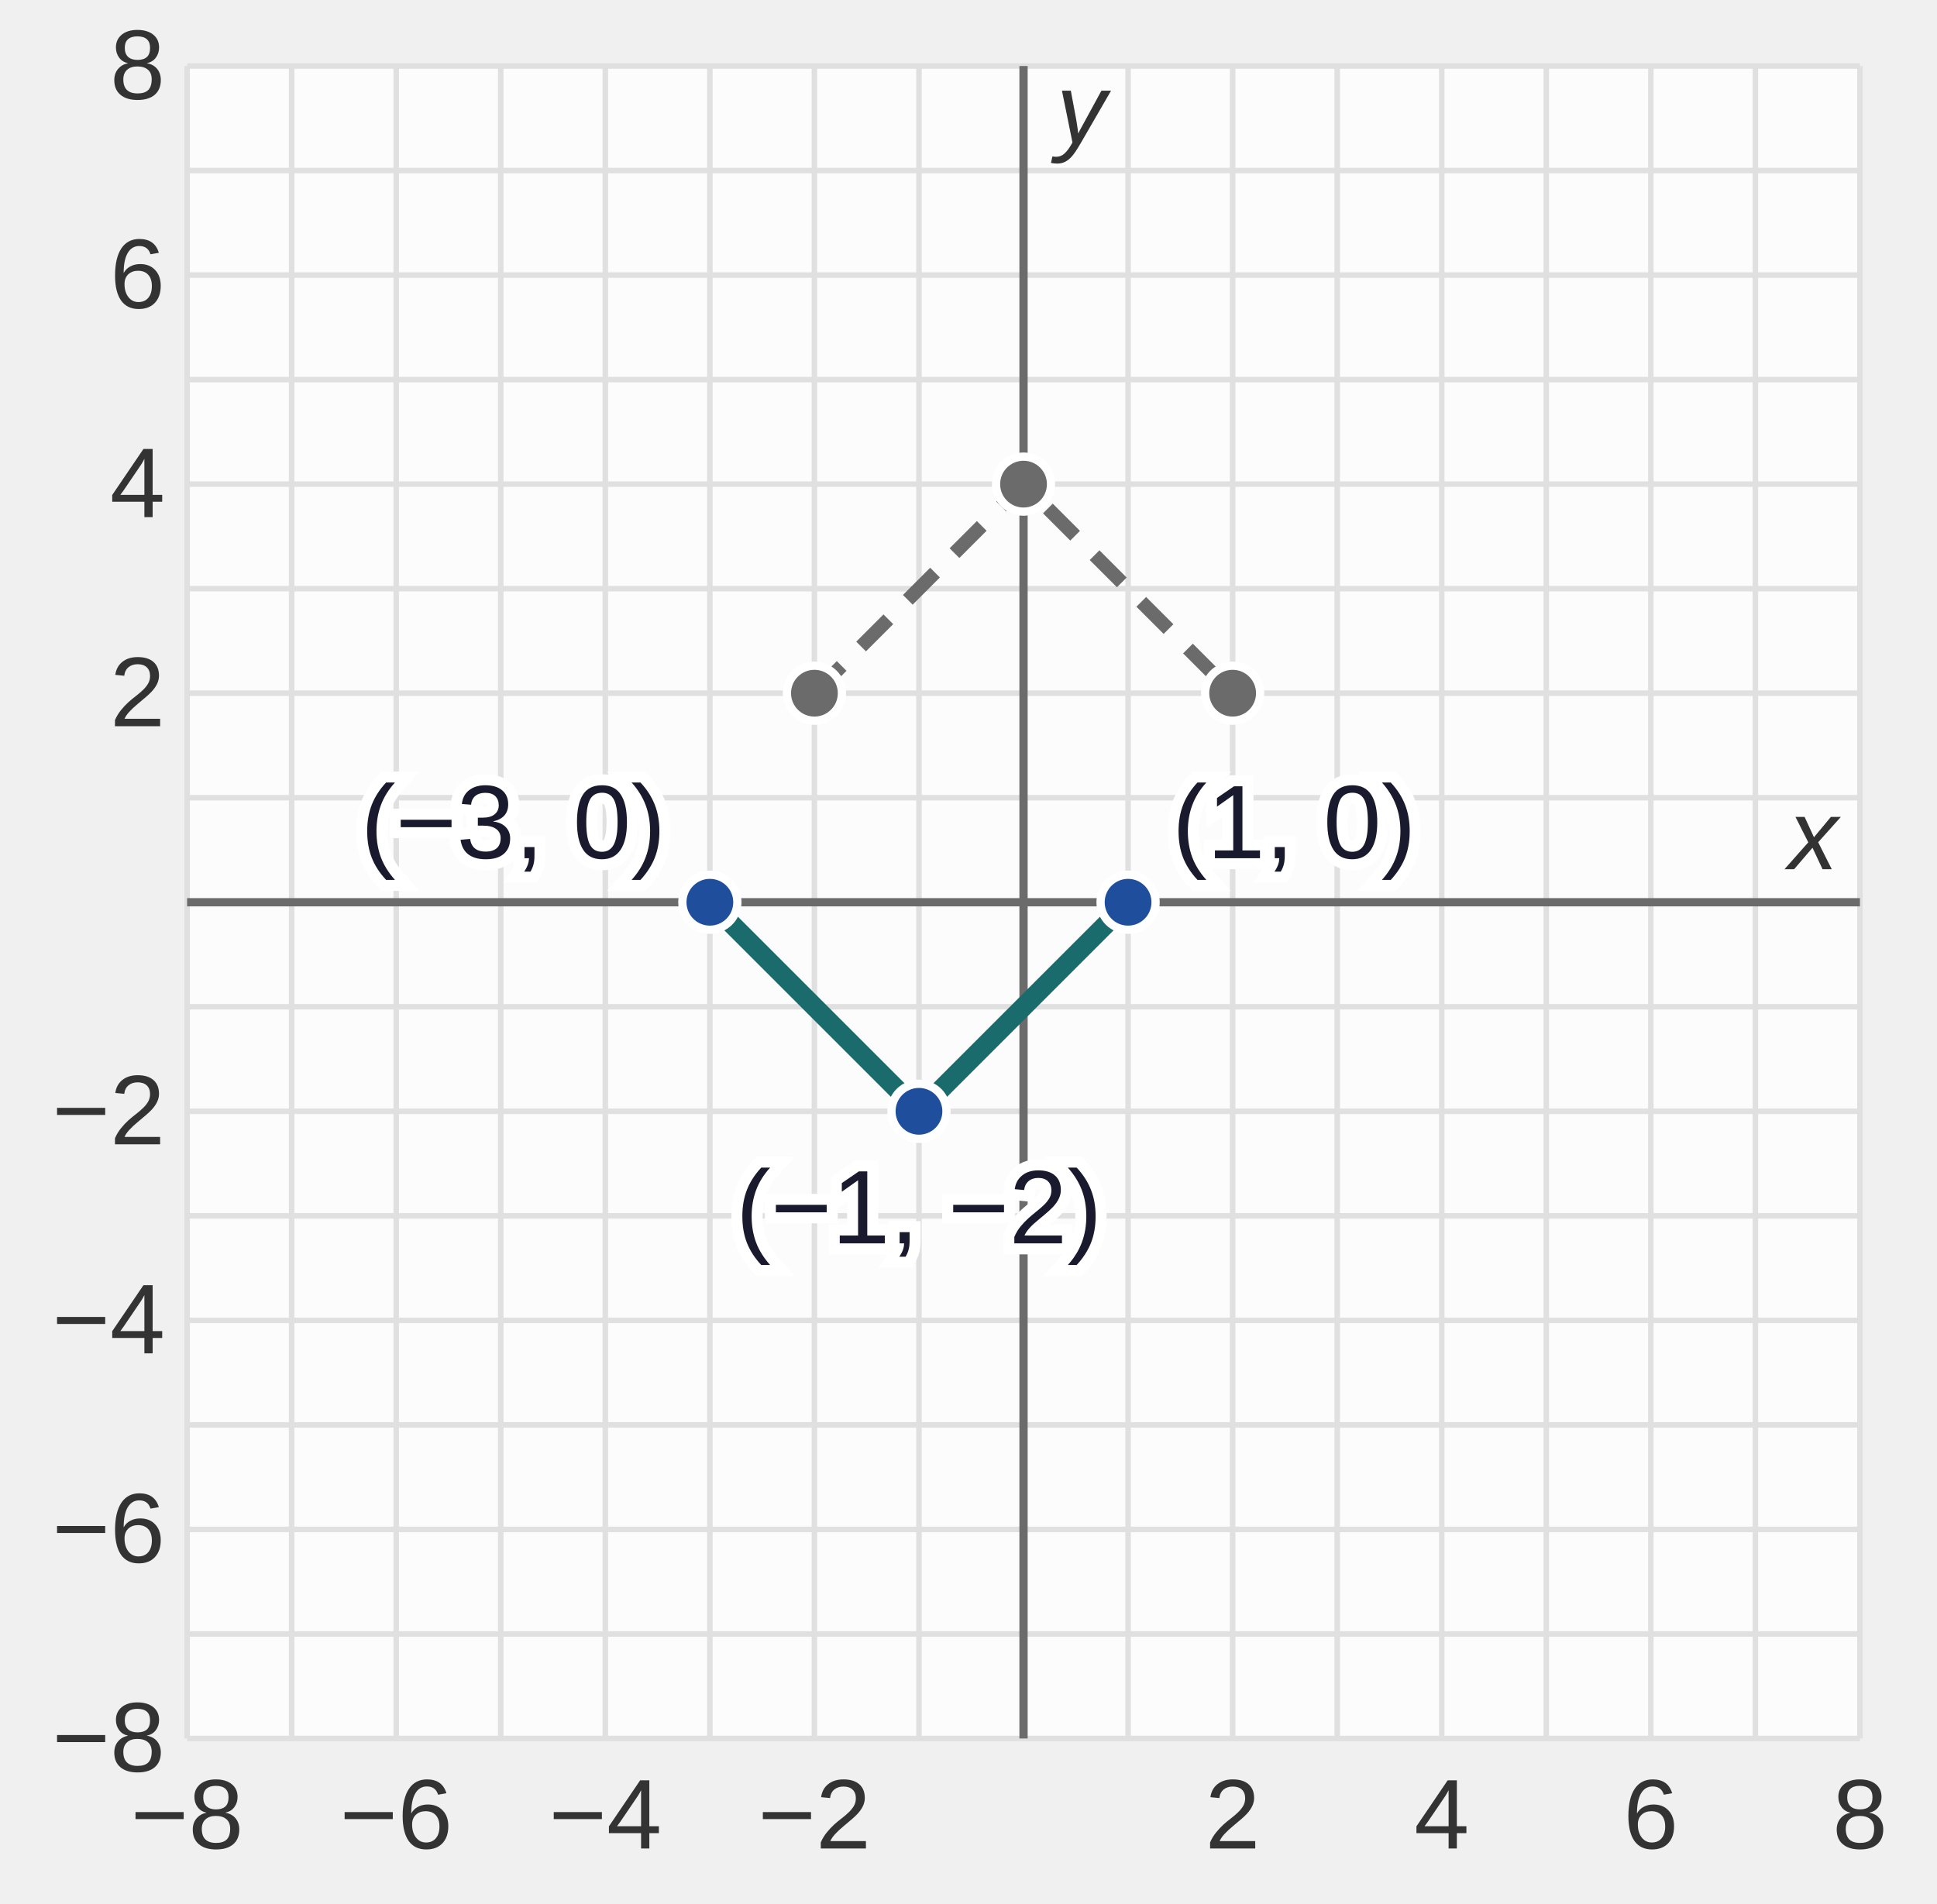
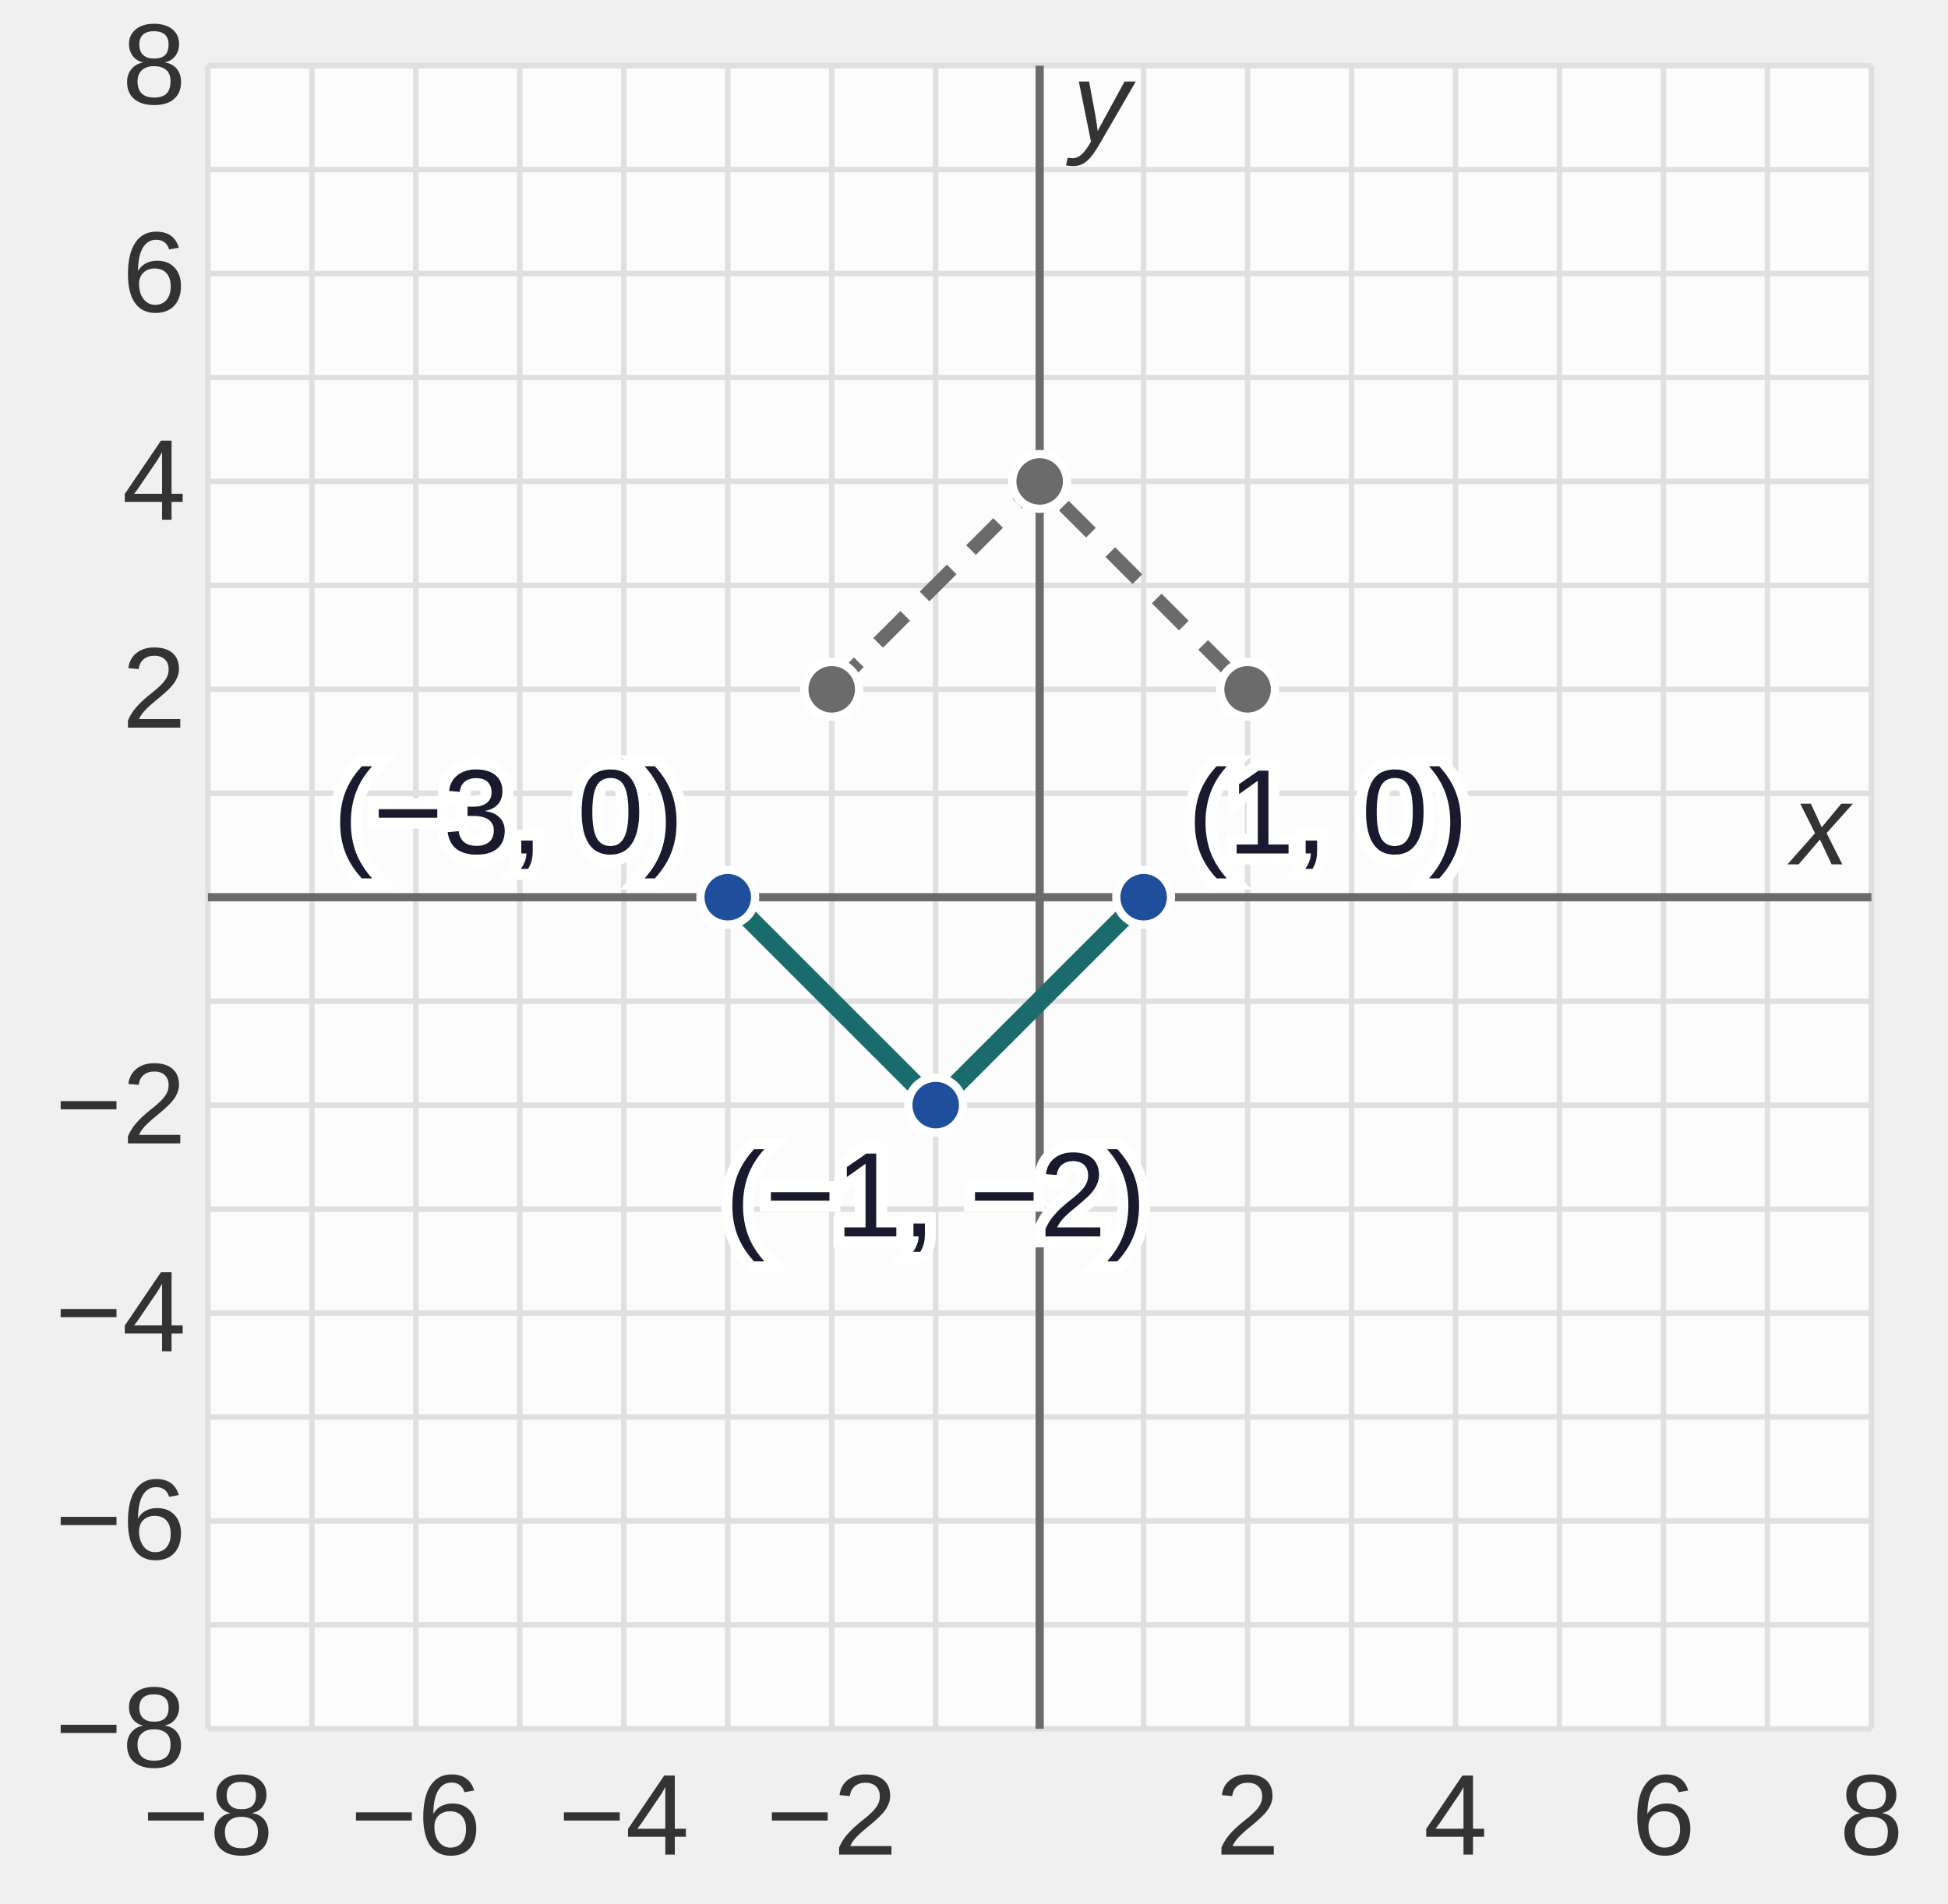
- <svg viewBox="0 0 352 346" font-family="Arial, Helvetica, sans-serif" font-size="18">
-   <rect x="34" y="12" width="304" height="304" fill="#fcfcfc" />
+ <svg viewBox="0 0 356 348" font-family="Arial, Helvetica, sans-serif" font-size="21">
+   <rect x="38" y="12" width="304" height="304" fill="#fcfcfc" />
  <g stroke="#e0e0e0" stroke-width="1">
-     <line x1="34" y1="12" x2="34" y2="316" />
-     <line x1="53" y1="12" x2="53" y2="316" />
-     <line x1="72" y1="12" x2="72" y2="316" />
-     <line x1="91" y1="12" x2="91" y2="316" />
-     <line x1="110" y1="12" x2="110" y2="316" />
-     <line x1="129" y1="12" x2="129" y2="316" />
-     <line x1="148" y1="12" x2="148" y2="316" />
-     <line x1="167" y1="12" x2="167" y2="316" />
-     <line x1="186" y1="12" x2="186" y2="316" />
-     <line x1="205" y1="12" x2="205" y2="316" />
-     <line x1="224" y1="12" x2="224" y2="316" />
-     <line x1="243" y1="12" x2="243" y2="316" />
-     <line x1="262" y1="12" x2="262" y2="316" />
-     <line x1="281" y1="12" x2="281" y2="316" />
-     <line x1="300" y1="12" x2="300" y2="316" />
-     <line x1="319" y1="12" x2="319" y2="316" />
-     <line x1="338" y1="12" x2="338" y2="316" />
-     <line x1="34" y1="316" x2="338" y2="316" />
-     <line x1="34" y1="297" x2="338" y2="297" />
-     <line x1="34" y1="278" x2="338" y2="278" />
-     <line x1="34" y1="259" x2="338" y2="259" />
-     <line x1="34" y1="240" x2="338" y2="240" />
-     <line x1="34" y1="221" x2="338" y2="221" />
-     <line x1="34" y1="202" x2="338" y2="202" />
-     <line x1="34" y1="183" x2="338" y2="183" />
-     <line x1="34" y1="164" x2="338" y2="164" />
-     <line x1="34" y1="145" x2="338" y2="145" />
-     <line x1="34" y1="126" x2="338" y2="126" />
-     <line x1="34" y1="107" x2="338" y2="107" />
-     <line x1="34" y1="88" x2="338" y2="88" />
-     <line x1="34" y1="69" x2="338" y2="69" />
-     <line x1="34" y1="50" x2="338" y2="50" />
-     <line x1="34" y1="31" x2="338" y2="31" />
-     <line x1="34" y1="12" x2="338" y2="12" />
+     <line x1="38" y1="12" x2="38" y2="316" />
+     <line x1="57" y1="12" x2="57" y2="316" />
+     <line x1="76" y1="12" x2="76" y2="316" />
+     <line x1="95" y1="12" x2="95" y2="316" />
+     <line x1="114" y1="12" x2="114" y2="316" />
+     <line x1="133" y1="12" x2="133" y2="316" />
+     <line x1="152" y1="12" x2="152" y2="316" />
+     <line x1="171" y1="12" x2="171" y2="316" />
+     <line x1="190" y1="12" x2="190" y2="316" />
+     <line x1="209" y1="12" x2="209" y2="316" />
+     <line x1="228" y1="12" x2="228" y2="316" />
+     <line x1="247" y1="12" x2="247" y2="316" />
+     <line x1="266" y1="12" x2="266" y2="316" />
+     <line x1="285" y1="12" x2="285" y2="316" />
+     <line x1="304" y1="12" x2="304" y2="316" />
+     <line x1="323" y1="12" x2="323" y2="316" />
+     <line x1="342" y1="12" x2="342" y2="316" />
+     <line x1="38" y1="316" x2="342" y2="316" />
+     <line x1="38" y1="297" x2="342" y2="297" />
+     <line x1="38" y1="278" x2="342" y2="278" />
+     <line x1="38" y1="259" x2="342" y2="259" />
+     <line x1="38" y1="240" x2="342" y2="240" />
+     <line x1="38" y1="221" x2="342" y2="221" />
+     <line x1="38" y1="202" x2="342" y2="202" />
+     <line x1="38" y1="183" x2="342" y2="183" />
+     <line x1="38" y1="164" x2="342" y2="164" />
+     <line x1="38" y1="145" x2="342" y2="145" />
+     <line x1="38" y1="126" x2="342" y2="126" />
+     <line x1="38" y1="107" x2="342" y2="107" />
+     <line x1="38" y1="88" x2="342" y2="88" />
+     <line x1="38" y1="69" x2="342" y2="69" />
+     <line x1="38" y1="50" x2="342" y2="50" />
+     <line x1="38" y1="31" x2="342" y2="31" />
+     <line x1="38" y1="12" x2="342" y2="12" />
  </g>
  <g stroke="#6b6b6b" stroke-width="1.5">
-     <line x1="34" y1="164" x2="338" y2="164" />
-     <line x1="186" y1="12" x2="186" y2="316" />
+     <line x1="38" y1="164" x2="342" y2="164" />
+     <line x1="190" y1="12" x2="190" y2="316" />
  </g>
  <g fill="#333" text-anchor="middle">
-     <text x="34" y="336">−8</text>
-     <text x="72" y="336">−6</text>
-     <text x="110" y="336">−4</text>
-     <text x="148" y="336">−2</text>
-     <text x="224" y="336">2</text>
-     <text x="262" y="336">4</text>
-     <text x="300" y="336">6</text>
-     <text x="338" y="336">8</text>
+     <text x="38" y="339">−8</text>
+     <text x="76" y="339">−6</text>
+     <text x="114" y="339">−4</text>
+     <text x="152" y="339">−2</text>
+     <text x="228" y="339">2</text>
+     <text x="266" y="339">4</text>
+     <text x="304" y="339">6</text>
+     <text x="342" y="339">8</text>
  </g>
  <g fill="#333" text-anchor="end">
-     <text x="30" y="322">−8</text>
-     <text x="30" y="284">−6</text>
-     <text x="30" y="246">−4</text>
-     <text x="30" y="208">−2</text>
-     <text x="30" y="132">2</text>
-     <text x="30" y="94">4</text>
-     <text x="30" y="56">6</text>
-     <text x="30" y="18">8</text>
+     <text x="34" y="323">−8</text>
+     <text x="34" y="285">−6</text>
+     <text x="34" y="247">−4</text>
+     <text x="34" y="209">−2</text>
+     <text x="34" y="133">2</text>
+     <text x="34" y="95">4</text>
+     <text x="34" y="57">6</text>
+     <text x="34" y="19">8</text>
  </g>
-   <text x="334" y="158" text-anchor="end" fill="#333" font-style="italic">x</text>
-   <text x="192" y="26" fill="#333" font-style="italic">y</text>
-   <polyline points="148,126 148.3,125.7 148.5,125.5 148.8,125.2 149,125 149.3,124.7 149.5,124.5 149.8,124.2 150,124 150.3,123.7 150.5,123.5 150.8,123.2 151,123 151.3,122.7 151.5,122.5 151.8,122.2 152.1,121.9 152.3,121.7 152.6,121.4 152.8,121.2 153.1,120.9 153.3,120.7 153.6,120.4 153.8,120.2 154.1,119.9 154.3,119.7 154.6,119.4 154.8,119.2 155.1,118.9 155.3,118.7 155.6,118.4 155.9,118.1 156.1,117.9 156.4,117.6 156.6,117.4 156.9,117.1 157.1,116.9 157.4,116.6 157.6,116.4 157.9,116.1 158.1,115.9 158.4,115.6 158.6,115.4 158.9,115.1 159.1,114.9 159.4,114.6 159.7,114.3 159.9,114.1 160.2,113.8 160.4,113.6 160.7,113.3 160.9,113.1 161.2,112.8 161.4,112.6 161.7,112.3 161.9,112.1 162.2,111.8 162.4,111.6 162.7,111.3 162.9,111.1 163.2,110.8 163.5,110.5 163.7,110.3 164,110 164.2,109.8 164.5,109.5 164.7,109.3 165,109 165.2,108.8 165.5,108.5 165.7,108.3 166,108 166.2,107.8 166.5,107.5 166.7,107.3 167,107 167.3,106.7 167.5,106.5 167.8,106.2 168,106 168.3,105.7 168.5,105.5 168.8,105.2 169,105 169.3,104.7 169.5,104.5 169.8,104.2 170,104 170.3,103.7 170.5,103.5 170.8,103.2 171.1,102.9 171.3,102.7 171.6,102.4 171.8,102.2 172.1,101.9 172.3,101.7 172.6,101.4 172.8,101.2 173.1,100.9 173.3,100.7 173.6,100.4 173.8,100.2 174.1,99.9 174.3,99.7 174.6,99.4 174.9,99.1 175.1,98.9 175.4,98.6 175.6,98.4 175.9,98.1 176.1,97.9 176.4,97.6 176.6,97.4 176.9,97.1 177.1,96.9 177.4,96.6 177.6,96.4 177.9,96.1 178.1,95.9 178.4,95.6 178.7,95.3 178.9,95.1 179.2,94.8 179.4,94.6 179.7,94.3 179.9,94.1 180.2,93.8 180.4,93.6 180.7,93.3 180.9,93.1 181.2,92.8 181.4,92.6 181.7,92.3 181.9,92.1 182.2,91.8 182.5,91.5 182.7,91.3 183,91 183.2,90.8 183.5,90.5 183.7,90.3 184,90 184.2,89.8 184.5,89.5 184.7,89.3 185,89 185.2,88.8 185.5,88.5 185.7,88.3 186,88 186.3,88.3 186.5,88.5 186.8,88.8 187,89 187.3,89.3 187.5,89.5 187.8,89.8 188,90 188.3,90.3 188.5,90.5 188.8,90.8 189,91 189.3,91.3 189.5,91.5 189.8,91.8 190.1,92.1 190.3,92.3 190.6,92.6 190.8,92.8 191.1,93.1 191.3,93.3 191.6,93.6 191.8,93.8 192.1,94.1 192.3,94.3 192.6,94.6 192.8,94.8 193.1,95.1 193.3,95.3 193.6,95.6 193.9,95.9 194.1,96.1 194.4,96.4 194.6,96.6 194.9,96.9 195.1,97.1 195.4,97.4 195.6,97.6 195.9,97.9 196.1,98.1 196.4,98.4 196.6,98.6 196.9,98.9 197.1,99.1 197.4,99.4 197.7,99.7 197.9,99.9 198.2,100.2 198.4,100.4 198.7,100.7 198.9,100.9 199.2,101.2 199.4,101.4 199.7,101.7 199.9,101.9 200.2,102.2 200.4,102.4 200.7,102.7 200.9,102.9 201.2,103.2 201.5,103.5 201.7,103.7 202,104 202.2,104.2 202.5,104.5 202.7,104.7 203,105 203.2,105.2 203.5,105.5 203.7,105.7 204,106 204.2,106.2 204.5,106.5 204.7,106.7 205,107 205.3,107.3 205.5,107.5 205.8,107.8 206,108 206.3,108.3 206.5,108.5 206.8,108.8 207,109 207.3,109.3 207.5,109.5 207.8,109.8 208,110 208.3,110.3 208.5,110.5 208.8,110.8 209.1,111.1 209.3,111.3 209.6,111.6 209.8,111.8 210.1,112.1 210.3,112.3 210.6,112.6 210.8,112.8 211.1,113.1 211.3,113.3 211.6,113.6 211.8,113.8 212.1,114.1 212.3,114.3 212.6,114.6 212.9,114.9 213.1,115.1 213.4,115.4 213.6,115.6 213.9,115.9 214.1,116.1 214.4,116.4 214.6,116.6 214.9,116.9 215.1,117.1 215.4,117.4 215.6,117.6 215.9,117.9 216.1,118.1 216.4,118.4 216.7,118.7 216.9,118.9 217.2,119.2 217.4,119.4 217.7,119.7 217.9,119.9 218.2,120.2 218.4,120.4 218.7,120.7 218.9,120.9 219.2,121.2 219.4,121.4 219.7,121.7 219.9,121.9 220.2,122.2 220.5,122.5 220.7,122.7 221,123 221.2,123.2 221.5,123.5 221.7,123.7 222,124 222.2,124.2 222.5,124.5 222.7,124.7 223,125 223.2,125.2 223.5,125.5 223.7,125.7 224,126" fill="none" stroke="#6b6b6b" stroke-width="2.5" stroke-dasharray="7 5" />
-   <circle cx="148" cy="126" r="5" fill="#6b6b6b" stroke="#fff" stroke-width="1.5" />
-   <circle cx="186" cy="88" r="5" fill="#6b6b6b" stroke="#fff" stroke-width="1.5" />
-   <circle cx="224" cy="126" r="5" fill="#6b6b6b" stroke="#fff" stroke-width="1.5" />
-   <polyline points="129,164 129.3,164.3 129.5,164.5 129.8,164.8 130,165 130.3,165.3 130.5,165.5 130.8,165.8 131,166 131.3,166.3 131.5,166.5 131.8,166.8 132,167 132.3,167.3 132.5,167.5 132.8,167.8 133.1,168.1 133.3,168.3 133.6,168.6 133.8,168.8 134.1,169.1 134.3,169.3 134.6,169.6 134.8,169.8 135.1,170.1 135.3,170.3 135.6,170.6 135.8,170.8 136.1,171.1 136.3,171.3 136.6,171.6 136.9,171.9 137.1,172.1 137.4,172.4 137.6,172.6 137.9,172.9 138.1,173.1 138.4,173.4 138.6,173.6 138.9,173.9 139.1,174.1 139.4,174.4 139.6,174.6 139.9,174.9 140.1,175.1 140.4,175.4 140.7,175.7 140.9,175.9 141.2,176.2 141.4,176.4 141.7,176.7 141.9,176.9 142.2,177.2 142.4,177.4 142.7,177.7 142.9,177.9 143.2,178.2 143.4,178.4 143.7,178.7 143.9,178.9 144.2,179.2 144.5,179.5 144.7,179.7 145,180 145.2,180.2 145.5,180.5 145.7,180.7 146,181 146.2,181.2 146.5,181.5 146.7,181.7 147,182 147.2,182.2 147.5,182.5 147.7,182.7 148,183 148.3,183.3 148.5,183.5 148.8,183.8 149,184 149.3,184.3 149.5,184.5 149.8,184.8 150,185 150.3,185.3 150.5,185.5 150.8,185.8 151,186 151.3,186.3 151.5,186.5 151.8,186.8 152.1,187.1 152.3,187.3 152.6,187.6 152.8,187.8 153.1,188.1 153.3,188.3 153.6,188.6 153.8,188.8 154.1,189.1 154.3,189.3 154.6,189.6 154.8,189.8 155.1,190.1 155.3,190.3 155.6,190.6 155.9,190.9 156.1,191.1 156.4,191.4 156.6,191.6 156.9,191.9 157.1,192.1 157.4,192.4 157.6,192.6 157.9,192.9 158.1,193.1 158.4,193.4 158.6,193.6 158.9,193.9 159.1,194.1 159.4,194.4 159.7,194.7 159.9,194.9 160.2,195.2 160.4,195.4 160.7,195.7 160.9,195.9 161.2,196.2 161.4,196.4 161.7,196.7 161.9,196.9 162.2,197.2 162.4,197.4 162.7,197.7 162.9,197.9 163.2,198.2 163.5,198.5 163.7,198.7 164,199 164.2,199.2 164.5,199.5 164.7,199.7 165,200 165.2,200.2 165.5,200.5 165.7,200.7 166,201 166.2,201.2 166.5,201.5 166.7,201.7 167,202 167.3,201.7 167.5,201.5 167.8,201.2 168,201 168.3,200.7 168.5,200.5 168.8,200.2 169,200 169.3,199.7 169.5,199.5 169.8,199.2 170,199 170.3,198.7 170.5,198.5 170.8,198.2 171.1,197.9 171.3,197.7 171.6,197.4 171.8,197.2 172.1,196.9 172.3,196.7 172.6,196.4 172.8,196.2 173.1,195.9 173.3,195.7 173.6,195.4 173.8,195.2 174.1,194.9 174.3,194.7 174.6,194.4 174.9,194.1 175.1,193.9 175.4,193.6 175.6,193.4 175.9,193.1 176.1,192.9 176.4,192.6 176.6,192.4 176.9,192.1 177.1,191.9 177.4,191.6 177.6,191.4 177.9,191.1 178.1,190.9 178.4,190.6 178.7,190.3 178.9,190.1 179.2,189.8 179.4,189.6 179.7,189.3 179.9,189.1 180.2,188.8 180.4,188.6 180.7,188.3 180.9,188.1 181.2,187.8 181.4,187.6 181.7,187.3 181.9,187.1 182.2,186.8 182.5,186.5 182.7,186.3 183,186 183.2,185.8 183.5,185.5 183.7,185.3 184,185 184.2,184.8 184.5,184.5 184.7,184.3 185,184 185.2,183.8 185.5,183.5 185.7,183.3 186,183 186.3,182.7 186.5,182.5 186.8,182.2 187,182 187.3,181.7 187.5,181.5 187.8,181.2 188,181 188.3,180.7 188.5,180.5 188.8,180.2 189,180 189.3,179.7 189.5,179.5 189.8,179.2 190.1,178.9 190.3,178.7 190.6,178.4 190.8,178.2 191.1,177.9 191.3,177.7 191.6,177.4 191.8,177.2 192.1,176.9 192.3,176.7 192.6,176.4 192.8,176.2 193.1,175.9 193.3,175.7 193.6,175.4 193.9,175.1 194.1,174.9 194.4,174.6 194.6,174.4 194.9,174.1 195.1,173.9 195.4,173.6 195.6,173.4 195.9,173.1 196.1,172.9 196.4,172.6 196.6,172.4 196.9,172.1 197.1,171.9 197.4,171.6 197.7,171.3 197.9,171.1 198.2,170.8 198.4,170.6 198.7,170.3 198.9,170.1 199.2,169.8 199.4,169.6 199.7,169.3 199.9,169.1 200.2,168.8 200.4,168.6 200.7,168.3 200.9,168.1 201.2,167.8 201.5,167.5 201.7,167.3 202,167 202.2,166.8 202.5,166.5 202.7,166.3 203,166 203.2,165.8 203.5,165.5 203.7,165.3 204,165 204.2,164.8 204.5,164.5 204.7,164.3 205,164" fill="none" stroke="#1a6b6b" stroke-width="3.5" stroke-linejoin="round" />
-   <circle cx="129" cy="164" r="5" fill="#1f4e9c" stroke="#fff" stroke-width="1.5" />
-   <text x="121" y="156" text-anchor="end" fill="#1a1a2e" font-size="19" paint-order="stroke" stroke="#fff" stroke-width="4">(−3, 0)</text>
-   <circle cx="167" cy="202" r="5" fill="#1f4e9c" stroke="#fff" stroke-width="1.5" />
-   <text x="167" y="226" text-anchor="middle" fill="#1a1a2e" font-size="19" paint-order="stroke" stroke="#fff" stroke-width="4">(−1, −2)</text>
-   <circle cx="205" cy="164" r="5" fill="#1f4e9c" stroke="#fff" stroke-width="1.5" />
-   <text x="213" y="156" text-anchor="start" fill="#1a1a2e" font-size="19" paint-order="stroke" stroke="#fff" stroke-width="4">(1, 0)</text>
+   <text x="338" y="158" text-anchor="end" fill="#333" font-style="italic">x</text>
+   <text x="196" y="26" fill="#333" font-style="italic">y</text>
+   <polyline points="152,126 152.3,125.7 152.5,125.5 152.8,125.2 153,125 153.3,124.7 153.5,124.5 153.8,124.2 154,124 154.3,123.7 154.5,123.5 154.8,123.2 155,123 155.3,122.7 155.5,122.5 155.8,122.2 156.1,121.9 156.3,121.7 156.6,121.4 156.8,121.2 157.1,120.9 157.3,120.7 157.6,120.4 157.8,120.2 158.1,119.9 158.3,119.7 158.6,119.4 158.8,119.2 159.1,118.9 159.3,118.7 159.6,118.4 159.9,118.1 160.1,117.9 160.4,117.6 160.6,117.4 160.9,117.1 161.1,116.9 161.4,116.6 161.6,116.4 161.9,116.1 162.1,115.9 162.4,115.6 162.6,115.4 162.9,115.1 163.1,114.9 163.4,114.6 163.7,114.3 163.9,114.1 164.2,113.8 164.4,113.6 164.7,113.3 164.9,113.1 165.2,112.8 165.4,112.6 165.7,112.3 165.9,112.1 166.2,111.8 166.4,111.6 166.7,111.3 166.9,111.1 167.2,110.8 167.5,110.5 167.7,110.3 168,110 168.2,109.8 168.5,109.5 168.7,109.3 169,109 169.2,108.8 169.5,108.5 169.7,108.3 170,108 170.2,107.8 170.5,107.5 170.7,107.3 171,107 171.3,106.7 171.5,106.5 171.8,106.2 172,106 172.3,105.7 172.5,105.5 172.8,105.2 173,105 173.3,104.7 173.5,104.5 173.8,104.2 174,104 174.3,103.7 174.5,103.5 174.8,103.2 175.1,102.9 175.3,102.7 175.6,102.4 175.8,102.2 176.1,101.9 176.3,101.7 176.6,101.4 176.8,101.2 177.1,100.9 177.3,100.7 177.6,100.4 177.8,100.2 178.1,99.9 178.3,99.7 178.6,99.4 178.9,99.1 179.1,98.9 179.4,98.6 179.6,98.4 179.9,98.1 180.1,97.9 180.4,97.6 180.6,97.4 180.9,97.1 181.1,96.9 181.4,96.6 181.6,96.4 181.9,96.1 182.1,95.9 182.4,95.6 182.7,95.3 182.9,95.1 183.2,94.8 183.4,94.6 183.7,94.3 183.9,94.1 184.2,93.8 184.4,93.6 184.7,93.3 184.9,93.1 185.2,92.8 185.4,92.6 185.7,92.3 185.9,92.1 186.2,91.8 186.5,91.5 186.7,91.3 187,91 187.2,90.8 187.5,90.5 187.7,90.3 188,90 188.2,89.8 188.5,89.5 188.7,89.3 189,89 189.2,88.8 189.5,88.5 189.7,88.3 190,88 190.3,88.3 190.5,88.5 190.8,88.8 191,89 191.3,89.3 191.5,89.5 191.8,89.8 192,90 192.3,90.3 192.5,90.5 192.8,90.8 193,91 193.3,91.3 193.5,91.5 193.8,91.8 194.1,92.1 194.3,92.3 194.6,92.6 194.8,92.8 195.1,93.1 195.3,93.3 195.6,93.6 195.8,93.8 196.1,94.1 196.3,94.3 196.6,94.6 196.8,94.8 197.1,95.1 197.3,95.3 197.6,95.6 197.9,95.9 198.1,96.1 198.4,96.4 198.6,96.6 198.9,96.9 199.1,97.1 199.4,97.4 199.6,97.6 199.9,97.9 200.1,98.1 200.4,98.4 200.6,98.6 200.9,98.9 201.1,99.1 201.4,99.4 201.7,99.7 201.9,99.9 202.2,100.2 202.4,100.4 202.7,100.7 202.9,100.9 203.2,101.2 203.4,101.4 203.7,101.7 203.9,101.9 204.2,102.2 204.4,102.4 204.7,102.7 204.9,102.9 205.2,103.2 205.5,103.5 205.7,103.7 206,104 206.2,104.2 206.5,104.5 206.7,104.7 207,105 207.2,105.2 207.5,105.5 207.7,105.7 208,106 208.2,106.2 208.5,106.5 208.7,106.7 209,107 209.3,107.3 209.5,107.5 209.8,107.8 210,108 210.3,108.3 210.5,108.5 210.8,108.8 211,109 211.3,109.3 211.5,109.5 211.8,109.8 212,110 212.3,110.3 212.5,110.5 212.8,110.8 213.1,111.1 213.3,111.3 213.6,111.6 213.8,111.8 214.1,112.1 214.3,112.3 214.6,112.6 214.8,112.8 215.1,113.1 215.3,113.3 215.6,113.6 215.8,113.8 216.1,114.1 216.3,114.3 216.6,114.6 216.9,114.9 217.1,115.1 217.4,115.4 217.6,115.6 217.9,115.9 218.1,116.1 218.4,116.4 218.6,116.6 218.9,116.9 219.1,117.1 219.4,117.4 219.6,117.6 219.9,117.9 220.1,118.1 220.4,118.4 220.7,118.7 220.9,118.9 221.2,119.2 221.4,119.4 221.7,119.7 221.9,119.9 222.2,120.2 222.4,120.4 222.7,120.7 222.9,120.9 223.2,121.2 223.4,121.4 223.7,121.7 223.9,121.9 224.2,122.2 224.5,122.5 224.7,122.7 225,123 225.2,123.2 225.5,123.5 225.7,123.7 226,124 226.2,124.2 226.5,124.5 226.7,124.7 227,125 227.2,125.2 227.5,125.5 227.7,125.7 228,126" fill="none" stroke="#6b6b6b" stroke-width="2.5" stroke-dasharray="7 5" />
+   <circle cx="152" cy="126" r="5" fill="#6b6b6b" stroke="#fff" stroke-width="1.5" />
+   <circle cx="190" cy="88" r="5" fill="#6b6b6b" stroke="#fff" stroke-width="1.5" />
+   <circle cx="228" cy="126" r="5" fill="#6b6b6b" stroke="#fff" stroke-width="1.5" />
+   <polyline points="133,164 133.3,164.3 133.5,164.5 133.8,164.8 134,165 134.3,165.3 134.5,165.5 134.8,165.8 135,166 135.3,166.3 135.5,166.5 135.8,166.8 136,167 136.3,167.3 136.5,167.5 136.8,167.8 137.1,168.1 137.3,168.3 137.6,168.6 137.8,168.8 138.1,169.1 138.3,169.3 138.6,169.6 138.8,169.8 139.1,170.1 139.3,170.3 139.6,170.6 139.8,170.8 140.1,171.1 140.3,171.3 140.6,171.6 140.9,171.9 141.1,172.1 141.4,172.4 141.6,172.6 141.9,172.9 142.1,173.1 142.4,173.4 142.6,173.6 142.9,173.9 143.1,174.1 143.4,174.4 143.6,174.6 143.9,174.9 144.1,175.1 144.4,175.4 144.7,175.7 144.9,175.9 145.2,176.2 145.4,176.4 145.7,176.7 145.9,176.9 146.2,177.2 146.4,177.4 146.7,177.7 146.9,177.9 147.2,178.2 147.4,178.4 147.7,178.7 147.9,178.9 148.2,179.2 148.5,179.5 148.7,179.7 149,180 149.2,180.2 149.5,180.5 149.7,180.7 150,181 150.2,181.2 150.5,181.5 150.7,181.7 151,182 151.2,182.2 151.5,182.5 151.7,182.7 152,183 152.3,183.3 152.5,183.5 152.8,183.8 153,184 153.3,184.3 153.5,184.5 153.8,184.8 154,185 154.3,185.3 154.5,185.5 154.8,185.8 155,186 155.3,186.3 155.5,186.5 155.8,186.8 156.1,187.1 156.3,187.3 156.6,187.6 156.8,187.8 157.1,188.1 157.3,188.3 157.6,188.6 157.8,188.8 158.1,189.1 158.3,189.3 158.6,189.6 158.8,189.8 159.1,190.1 159.3,190.3 159.6,190.6 159.9,190.9 160.1,191.1 160.4,191.4 160.6,191.6 160.9,191.9 161.1,192.1 161.4,192.4 161.6,192.6 161.9,192.9 162.1,193.1 162.4,193.4 162.6,193.6 162.9,193.9 163.1,194.1 163.4,194.4 163.7,194.7 163.9,194.9 164.2,195.2 164.4,195.4 164.7,195.7 164.9,195.9 165.2,196.2 165.4,196.4 165.7,196.7 165.9,196.9 166.2,197.2 166.4,197.4 166.7,197.7 166.9,197.9 167.2,198.2 167.5,198.5 167.7,198.7 168,199 168.2,199.2 168.5,199.5 168.7,199.7 169,200 169.2,200.2 169.5,200.5 169.7,200.7 170,201 170.2,201.2 170.5,201.5 170.7,201.7 171,202 171.3,201.7 171.5,201.5 171.8,201.2 172,201 172.3,200.7 172.5,200.5 172.8,200.2 173,200 173.3,199.7 173.5,199.5 173.8,199.2 174,199 174.3,198.7 174.5,198.5 174.8,198.2 175.1,197.9 175.3,197.7 175.6,197.4 175.8,197.2 176.1,196.9 176.3,196.7 176.6,196.4 176.8,196.2 177.1,195.9 177.3,195.7 177.6,195.4 177.8,195.2 178.1,194.9 178.3,194.7 178.6,194.4 178.9,194.1 179.1,193.9 179.4,193.6 179.6,193.4 179.9,193.1 180.1,192.9 180.4,192.6 180.6,192.4 180.9,192.1 181.1,191.9 181.4,191.6 181.6,191.4 181.9,191.1 182.1,190.9 182.4,190.6 182.7,190.3 182.9,190.1 183.2,189.8 183.4,189.6 183.7,189.3 183.9,189.1 184.2,188.8 184.4,188.6 184.7,188.3 184.9,188.1 185.2,187.8 185.4,187.6 185.7,187.3 185.9,187.1 186.2,186.8 186.5,186.5 186.7,186.3 187,186 187.2,185.8 187.5,185.5 187.7,185.3 188,185 188.2,184.8 188.5,184.5 188.7,184.3 189,184 189.2,183.8 189.5,183.5 189.7,183.3 190,183 190.3,182.7 190.5,182.5 190.8,182.2 191,182 191.3,181.7 191.5,181.5 191.8,181.2 192,181 192.3,180.7 192.5,180.5 192.8,180.2 193,180 193.3,179.7 193.5,179.5 193.8,179.2 194.1,178.9 194.3,178.7 194.6,178.4 194.8,178.2 195.1,177.9 195.3,177.7 195.6,177.4 195.8,177.2 196.1,176.9 196.3,176.7 196.6,176.4 196.8,176.2 197.1,175.9 197.3,175.7 197.6,175.4 197.9,175.1 198.1,174.9 198.4,174.6 198.6,174.4 198.9,174.1 199.1,173.9 199.4,173.6 199.6,173.4 199.9,173.1 200.1,172.9 200.4,172.6 200.6,172.4 200.9,172.1 201.1,171.9 201.4,171.6 201.7,171.3 201.9,171.1 202.2,170.8 202.4,170.6 202.7,170.3 202.9,170.1 203.2,169.8 203.4,169.6 203.7,169.3 203.9,169.1 204.2,168.8 204.4,168.6 204.7,168.3 204.9,168.1 205.2,167.8 205.5,167.5 205.7,167.3 206,167 206.2,166.8 206.5,166.5 206.7,166.3 207,166 207.2,165.8 207.5,165.5 207.7,165.3 208,165 208.2,164.8 208.5,164.5 208.7,164.3 209,164" fill="none" stroke="#1a6b6b" stroke-width="3.5" stroke-linejoin="round" />
+   <circle cx="133" cy="164" r="5" fill="#1f4e9c" stroke="#fff" stroke-width="1.5" />
+   <text x="125" y="156" text-anchor="end" fill="#1a1a2e" font-size="22" paint-order="stroke" stroke="#fff" stroke-width="4">(−3, 0)</text>
+   <circle cx="171" cy="202" r="5" fill="#1f4e9c" stroke="#fff" stroke-width="1.5" />
+   <text x="171" y="226" text-anchor="middle" fill="#1a1a2e" font-size="22" paint-order="stroke" stroke="#fff" stroke-width="4">(−1, −2)</text>
+   <circle cx="209" cy="164" r="5" fill="#1f4e9c" stroke="#fff" stroke-width="1.5" />
+   <text x="217" y="156" text-anchor="start" fill="#1a1a2e" font-size="22" paint-order="stroke" stroke="#fff" stroke-width="4">(1, 0)</text>
</svg>
